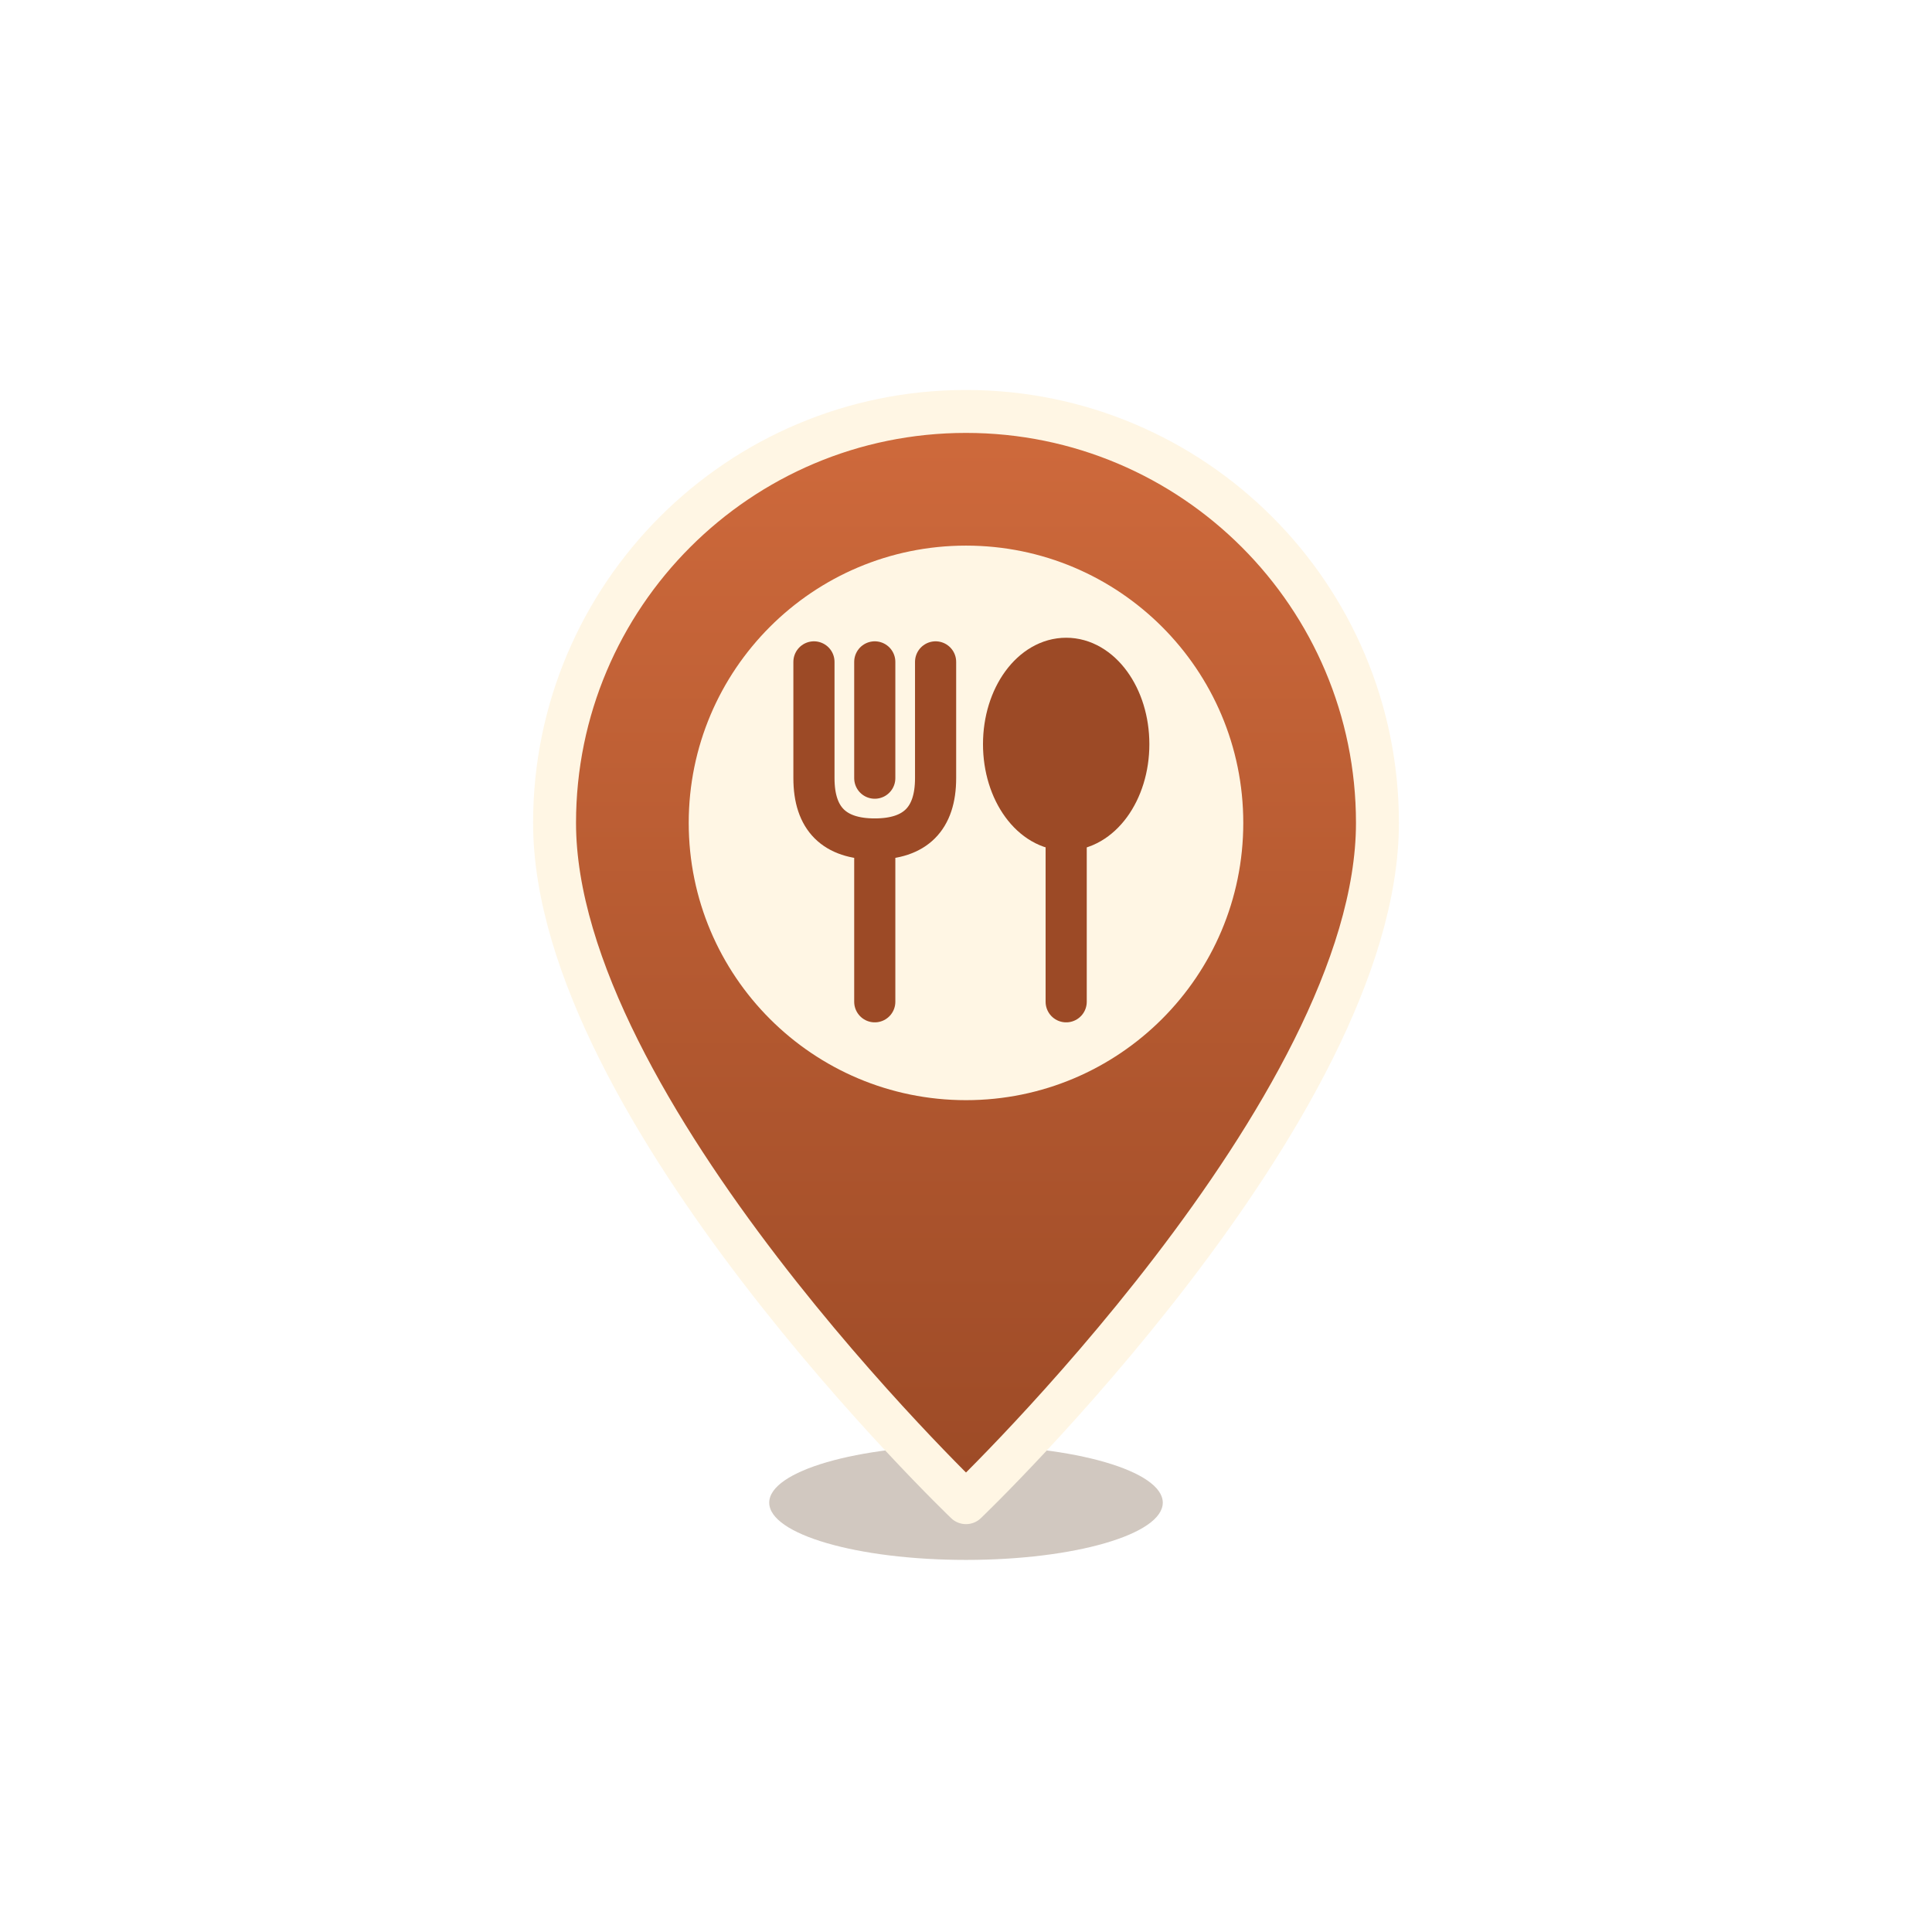
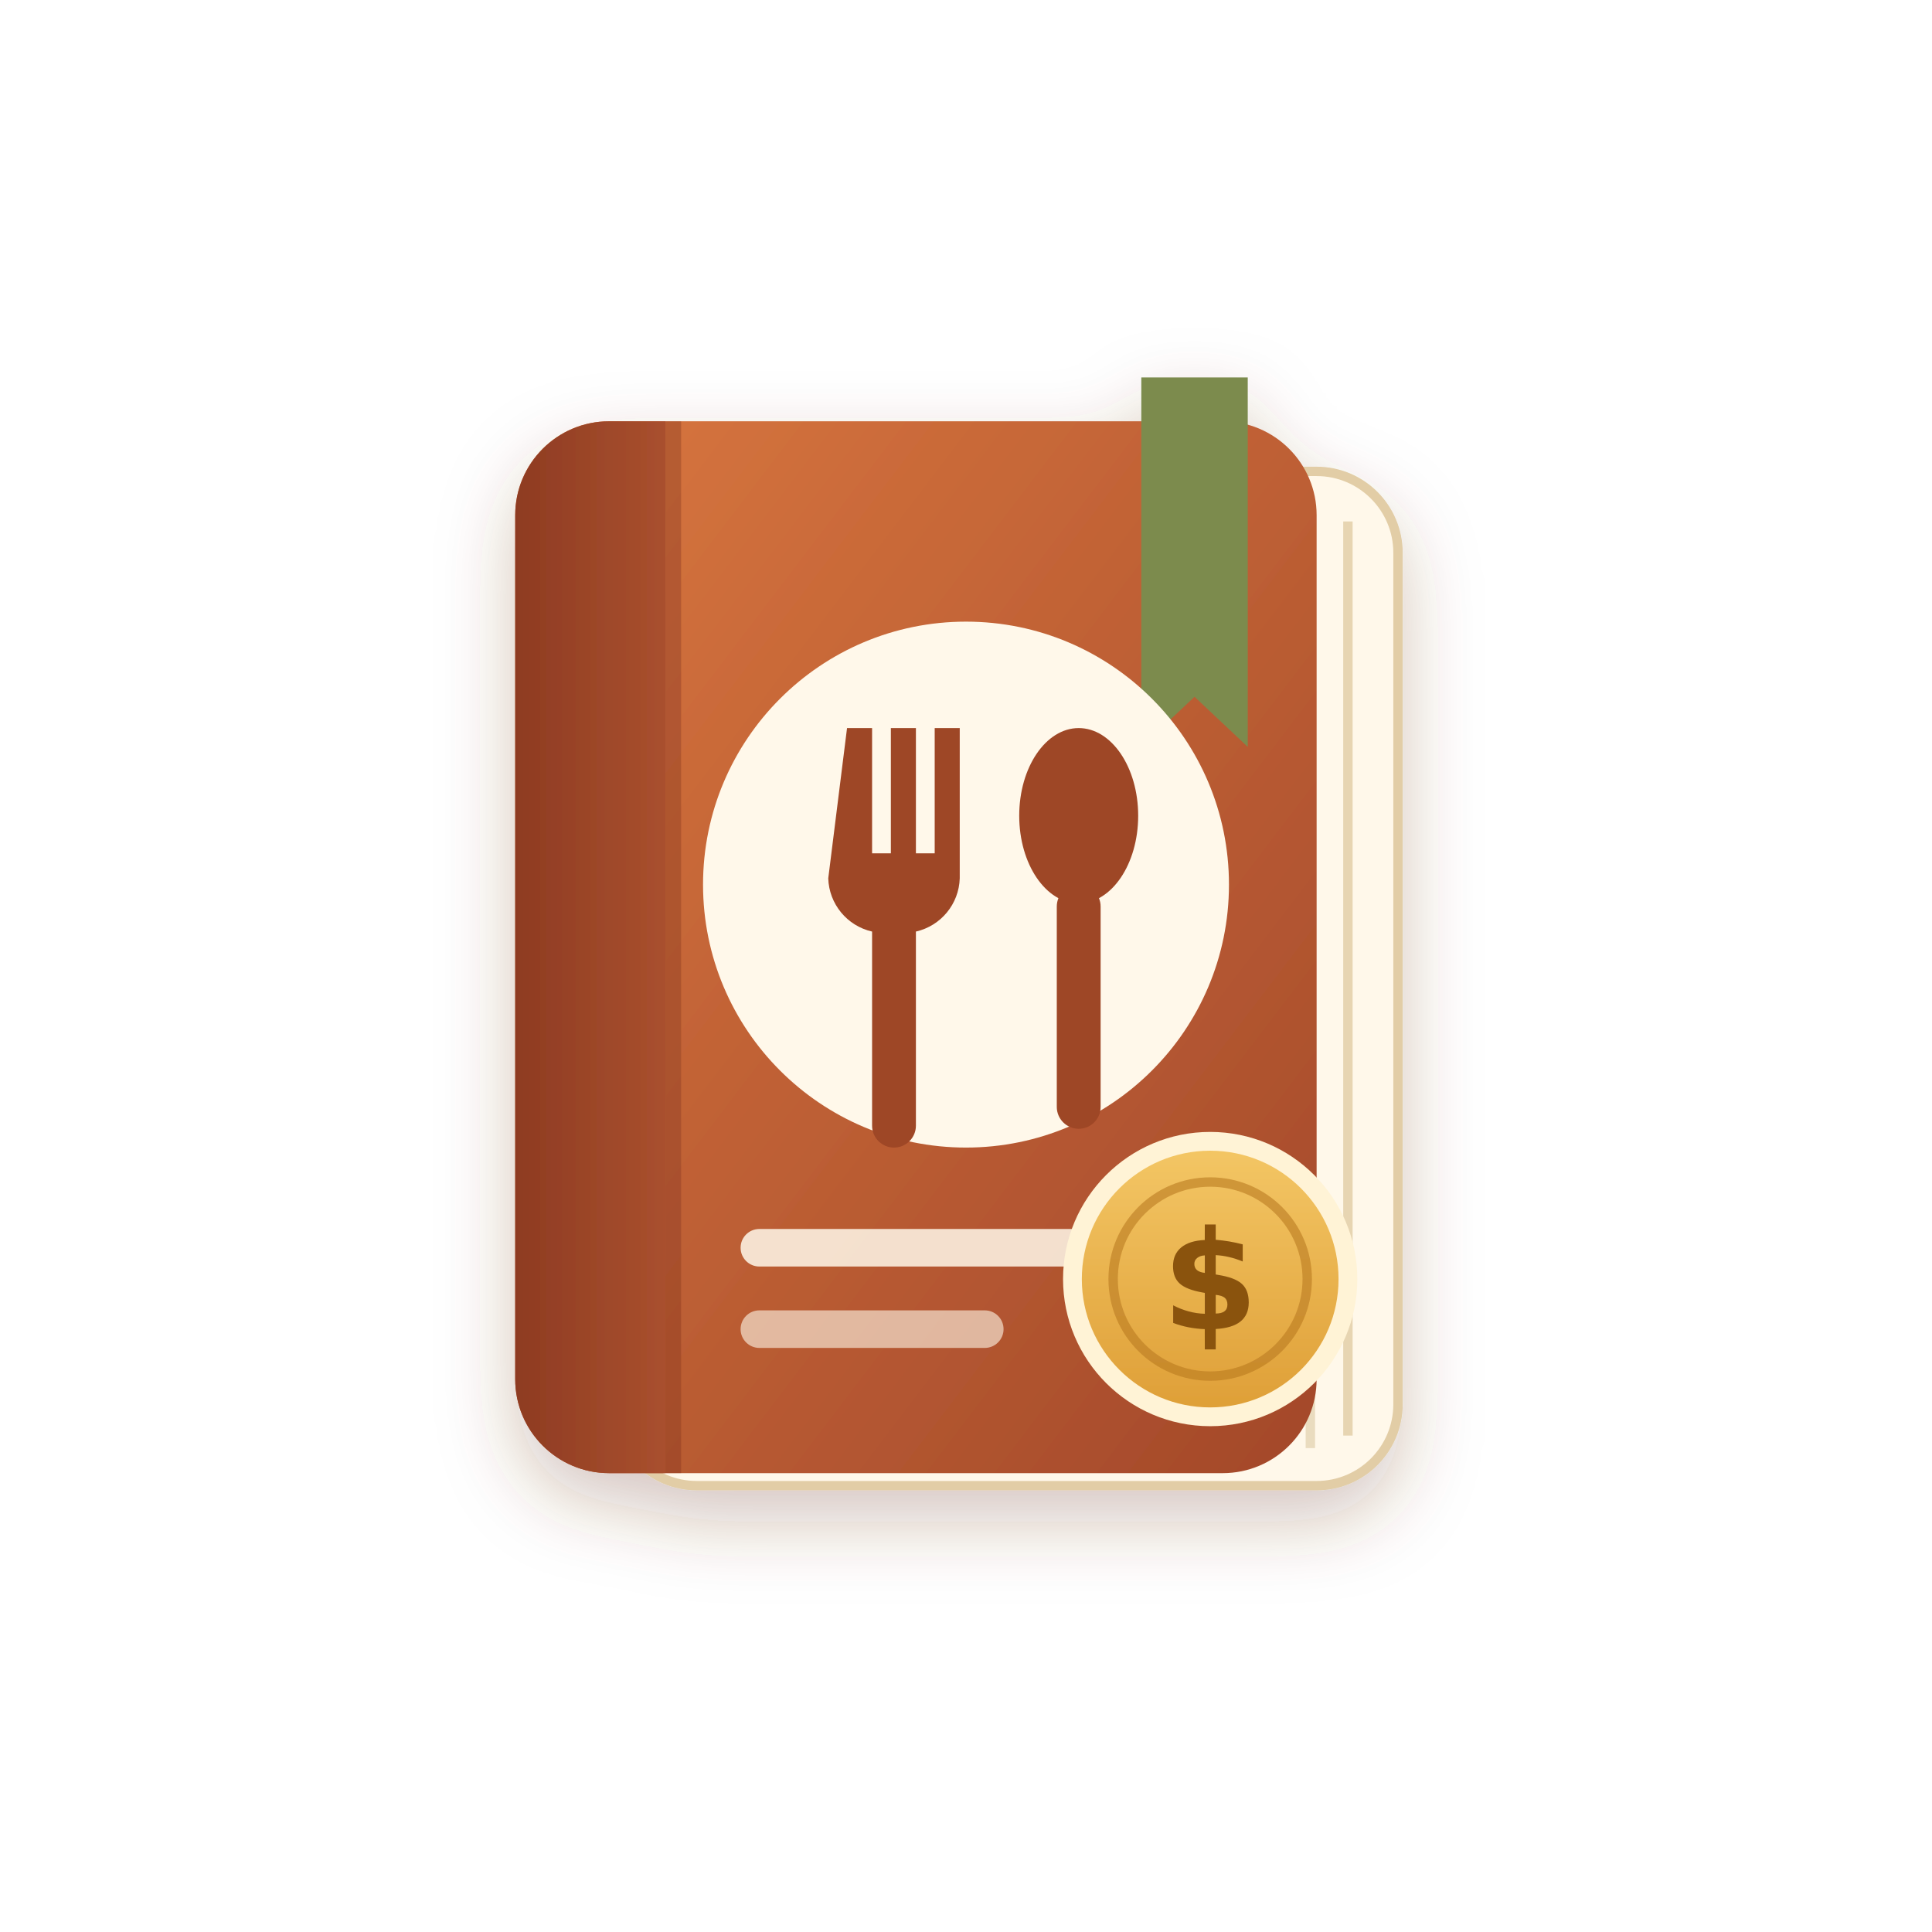
- <svg xmlns="http://www.w3.org/2000/svg" viewBox="0 0 108 108">
+ <svg xmlns="http://www.w3.org/2000/svg" width="432" height="432" viewBox="0 0 432 432">
  <defs>
-     <linearGradient id="p" x1="0" y1="0" x2="0" y2="1">
-       <stop offset="0" stop-color="#cf6a3c" />
-       <stop offset="1" stop-color="#9c4a26" />
+     <linearGradient id="bg" x1="0" y1="0" x2="0" y2="1">
+       <stop offset="0" stop-color="#F7EDDA" />
+       <stop offset="1" stop-color="#EAD6B0" />
    </linearGradient>
+     <linearGradient id="cv" x1="0" y1="0" x2="1" y2="1">
+       <stop offset="0" stop-color="#D9773F" />
+       <stop offset="1" stop-color="#A3482A" />
+     </linearGradient>
+     <linearGradient id="sp" x1="0" y1="0" x2="1" y2="0">
+       <stop offset="0" stop-color="#8E3B22" />
+       <stop offset="1" stop-color="#A9502E" />
+     </linearGradient>
+     <linearGradient id="cn" x1="0" y1="0" x2="0" y2="1">
+       <stop offset="0" stop-color="#F4C766" />
+       <stop offset="1" stop-color="#DE9E36" />
+     </linearGradient>
+     <filter id="sh" x="-20%" y="-20%" width="140%" height="150%">
+       <feDropShadow dx="0" dy="10" stdDeviation="12" flood-color="#6B3A1E" flood-opacity=".28" />
+     </filter>
  </defs>
-   <ellipse cx="54" cy="84" rx="11" ry="3.2" fill="#5a3a1c" opacity=".28" />
-   <path d="M54 84 C54 84 31 62 31 46 A23 23 0 0 1 77 46 C77 62 54 84 54 84 Z" fill="url(#p)" stroke="#fff6e4" stroke-width="2.4" stroke-linejoin="round" />
-   <circle cx="54" cy="46" r="15.5" fill="#fff6e4" />
-   <g fill="none" stroke="#9c4a26" stroke-width="2.3" stroke-linecap="round" stroke-linejoin="round">
-     <path d="M45.5 37 v6.5 M48.9 37 v6.5 M52.3 37 v6.5 M45.5 43.5 q0 3.4 3.4 3.4 q3.4 0 3.4 -3.4 M48.9 46.9 V56" />
-     <ellipse cx="59.6" cy="41.6" rx="3.5" ry="4.8" fill="#9c4a26" />
-     <path d="M59.6 46 V56" />
+   <g transform="translate(216,216) scale(.70) translate(-262,-262)">
+     <g filter="url(#sh)">
+       <rect x="150" y="104" width="250" height="324" rx="26" fill="#FFF8EA" />
+       <rect x="150" y="104" width="250" height="324" rx="26" fill="none" stroke="#E2CDA6" stroke-width="3" />
+       <path d="M384 120 v292" stroke="#E7D5B2" stroke-width="3" />
+       <path d="M372 116 v300" stroke="#EADCBF" stroke-width="3" />
+       <rect x="118" y="88" width="256" height="336" rx="30" fill="url(#cv)" />
+       <path d="M148 88 h18 v336 h-18 a30 30 0 0 1 -30 -30 v-276 a30 30 0 0 1 30 -30z" fill="url(#sp)" />
+       <rect x="166" y="88" width="5" height="336" fill="#7E321C" opacity=".35" />
+       <path d="M318 74 h34 v118 l-17 -16 l-17 16z" fill="#7C8B4E" />
+       <circle cx="262" cy="236" r="84" fill="#FFF8EA" />
+       <g fill="#9E4626">
+         <path d="M224 186 h8 v40 h6 v-40 h8 v40 h6 v-40 h8 v48 a18 18 0 0 1 -14 17 v62 a7 7 0 0 1 -14 0 v-62 a18 18 0 0 1 -14 -17z" />
+         <ellipse cx="298" cy="214" rx="19" ry="28" />
+         <rect x="291" y="236" width="14" height="78" rx="7" />
+       </g>
+       <rect x="190" y="346" width="120" height="12" rx="6" fill="#FFF8EA" opacity=".85" />
+       <rect x="190" y="372" width="84" height="12" rx="6" fill="#FFF8EA" opacity=".6" />
+       <circle cx="340" cy="362" r="44" fill="url(#cn)" stroke="#FFF3D6" stroke-width="6" />
+       <circle cx="340" cy="362" r="31" fill="none" stroke="#B9791F" stroke-width="3" opacity=".6" />
+       <text x="340" y="378" text-anchor="middle" font-family="DejaVu Sans, Arial" font-weight="700" font-size="44" fill="#8A5310">$</text>
+     </g>
  </g>
</svg>
